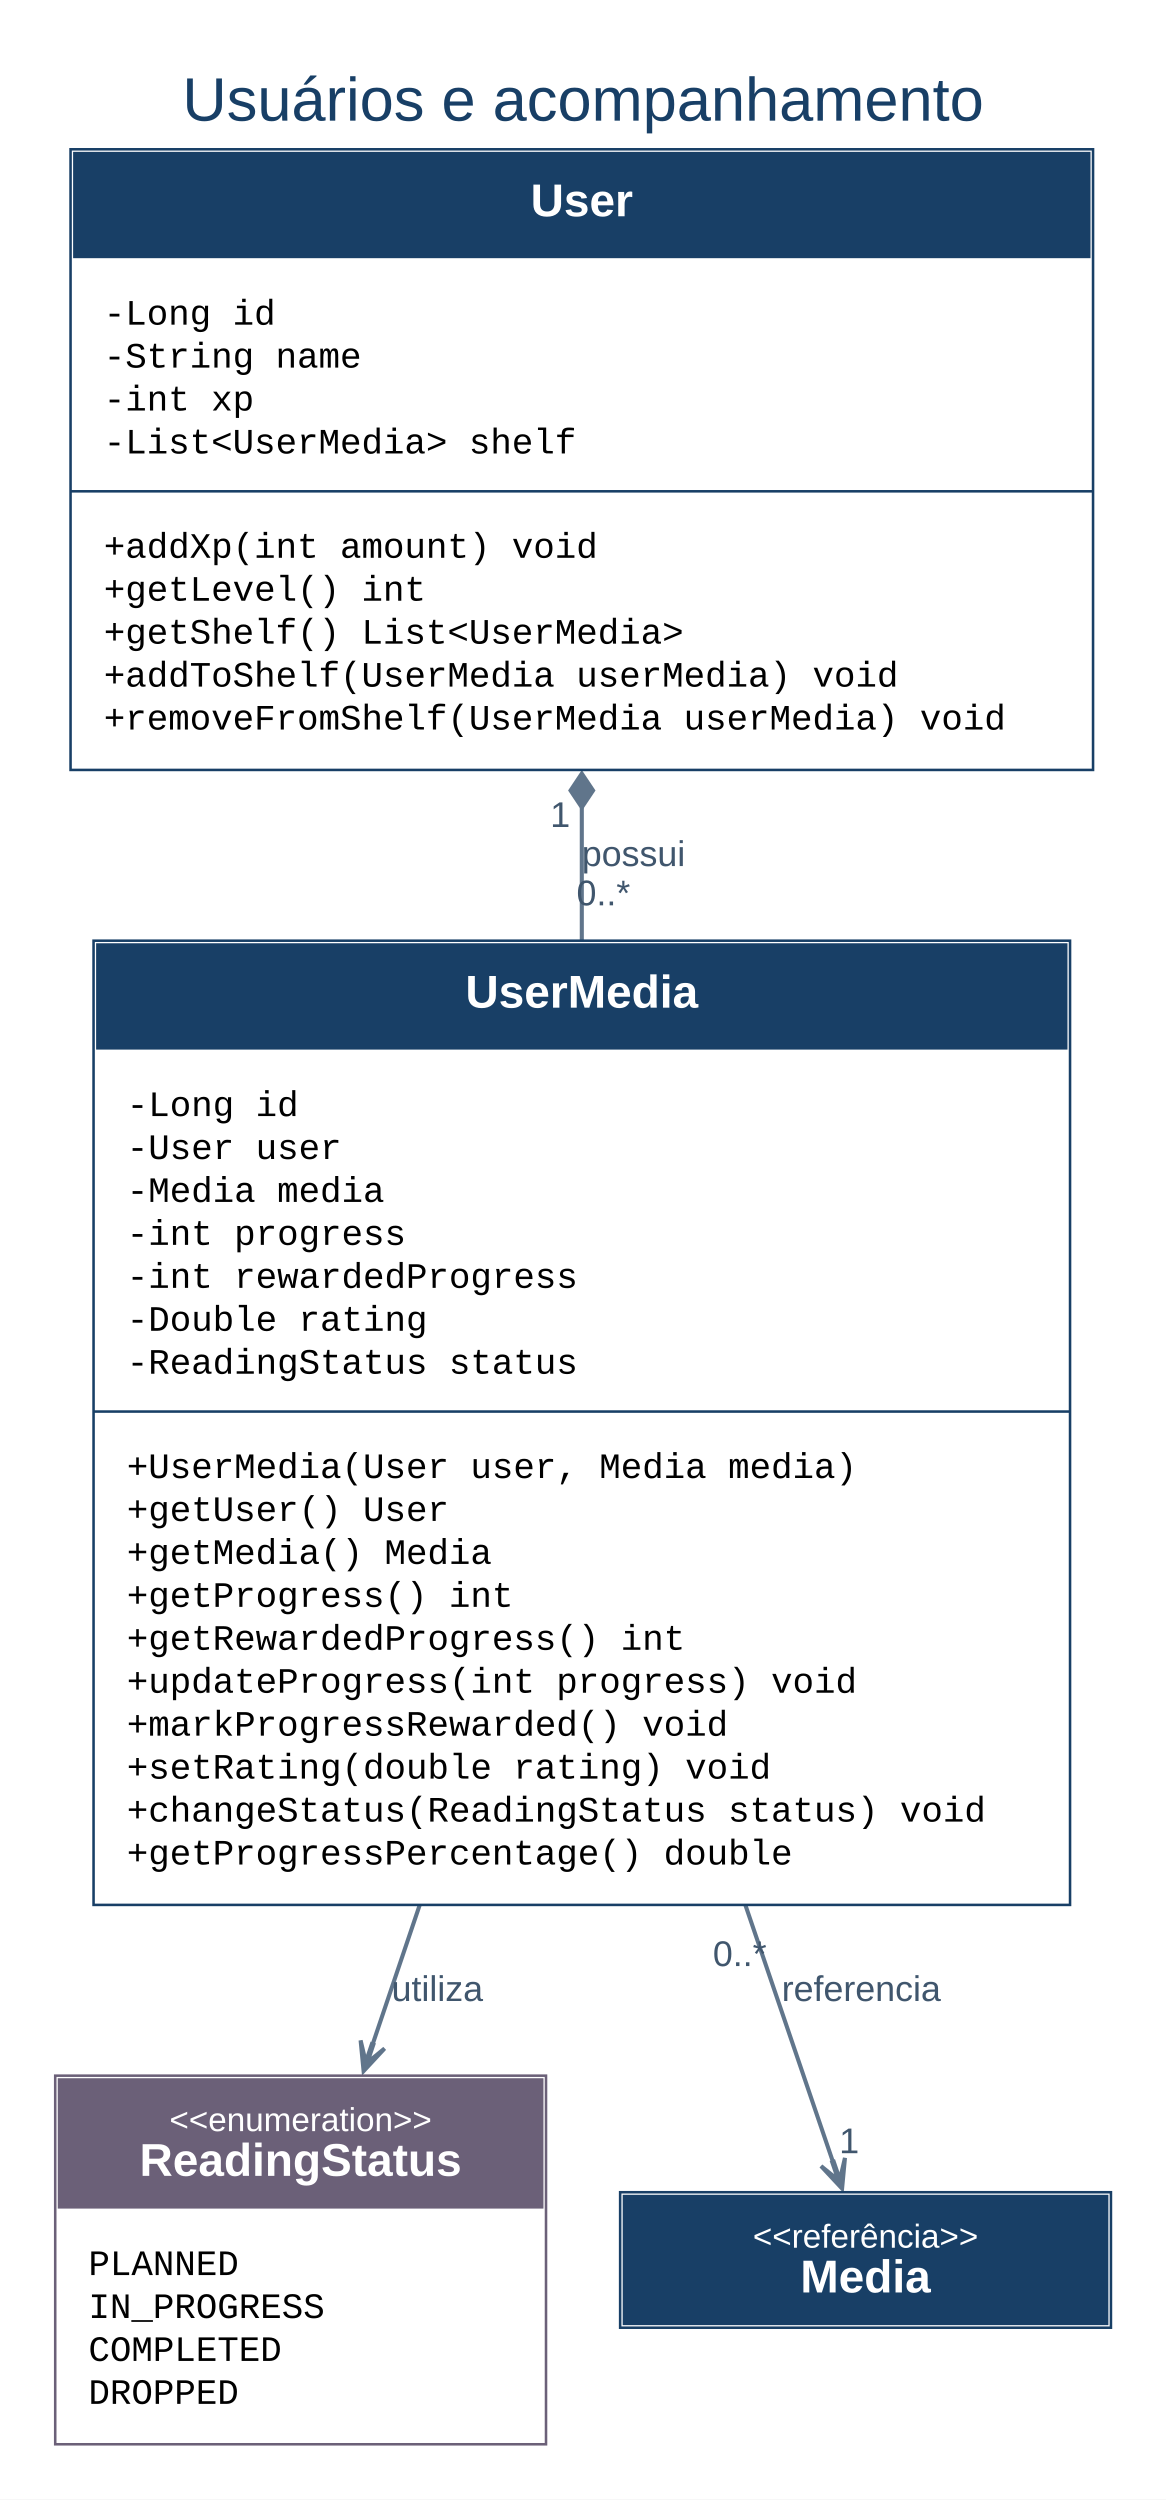
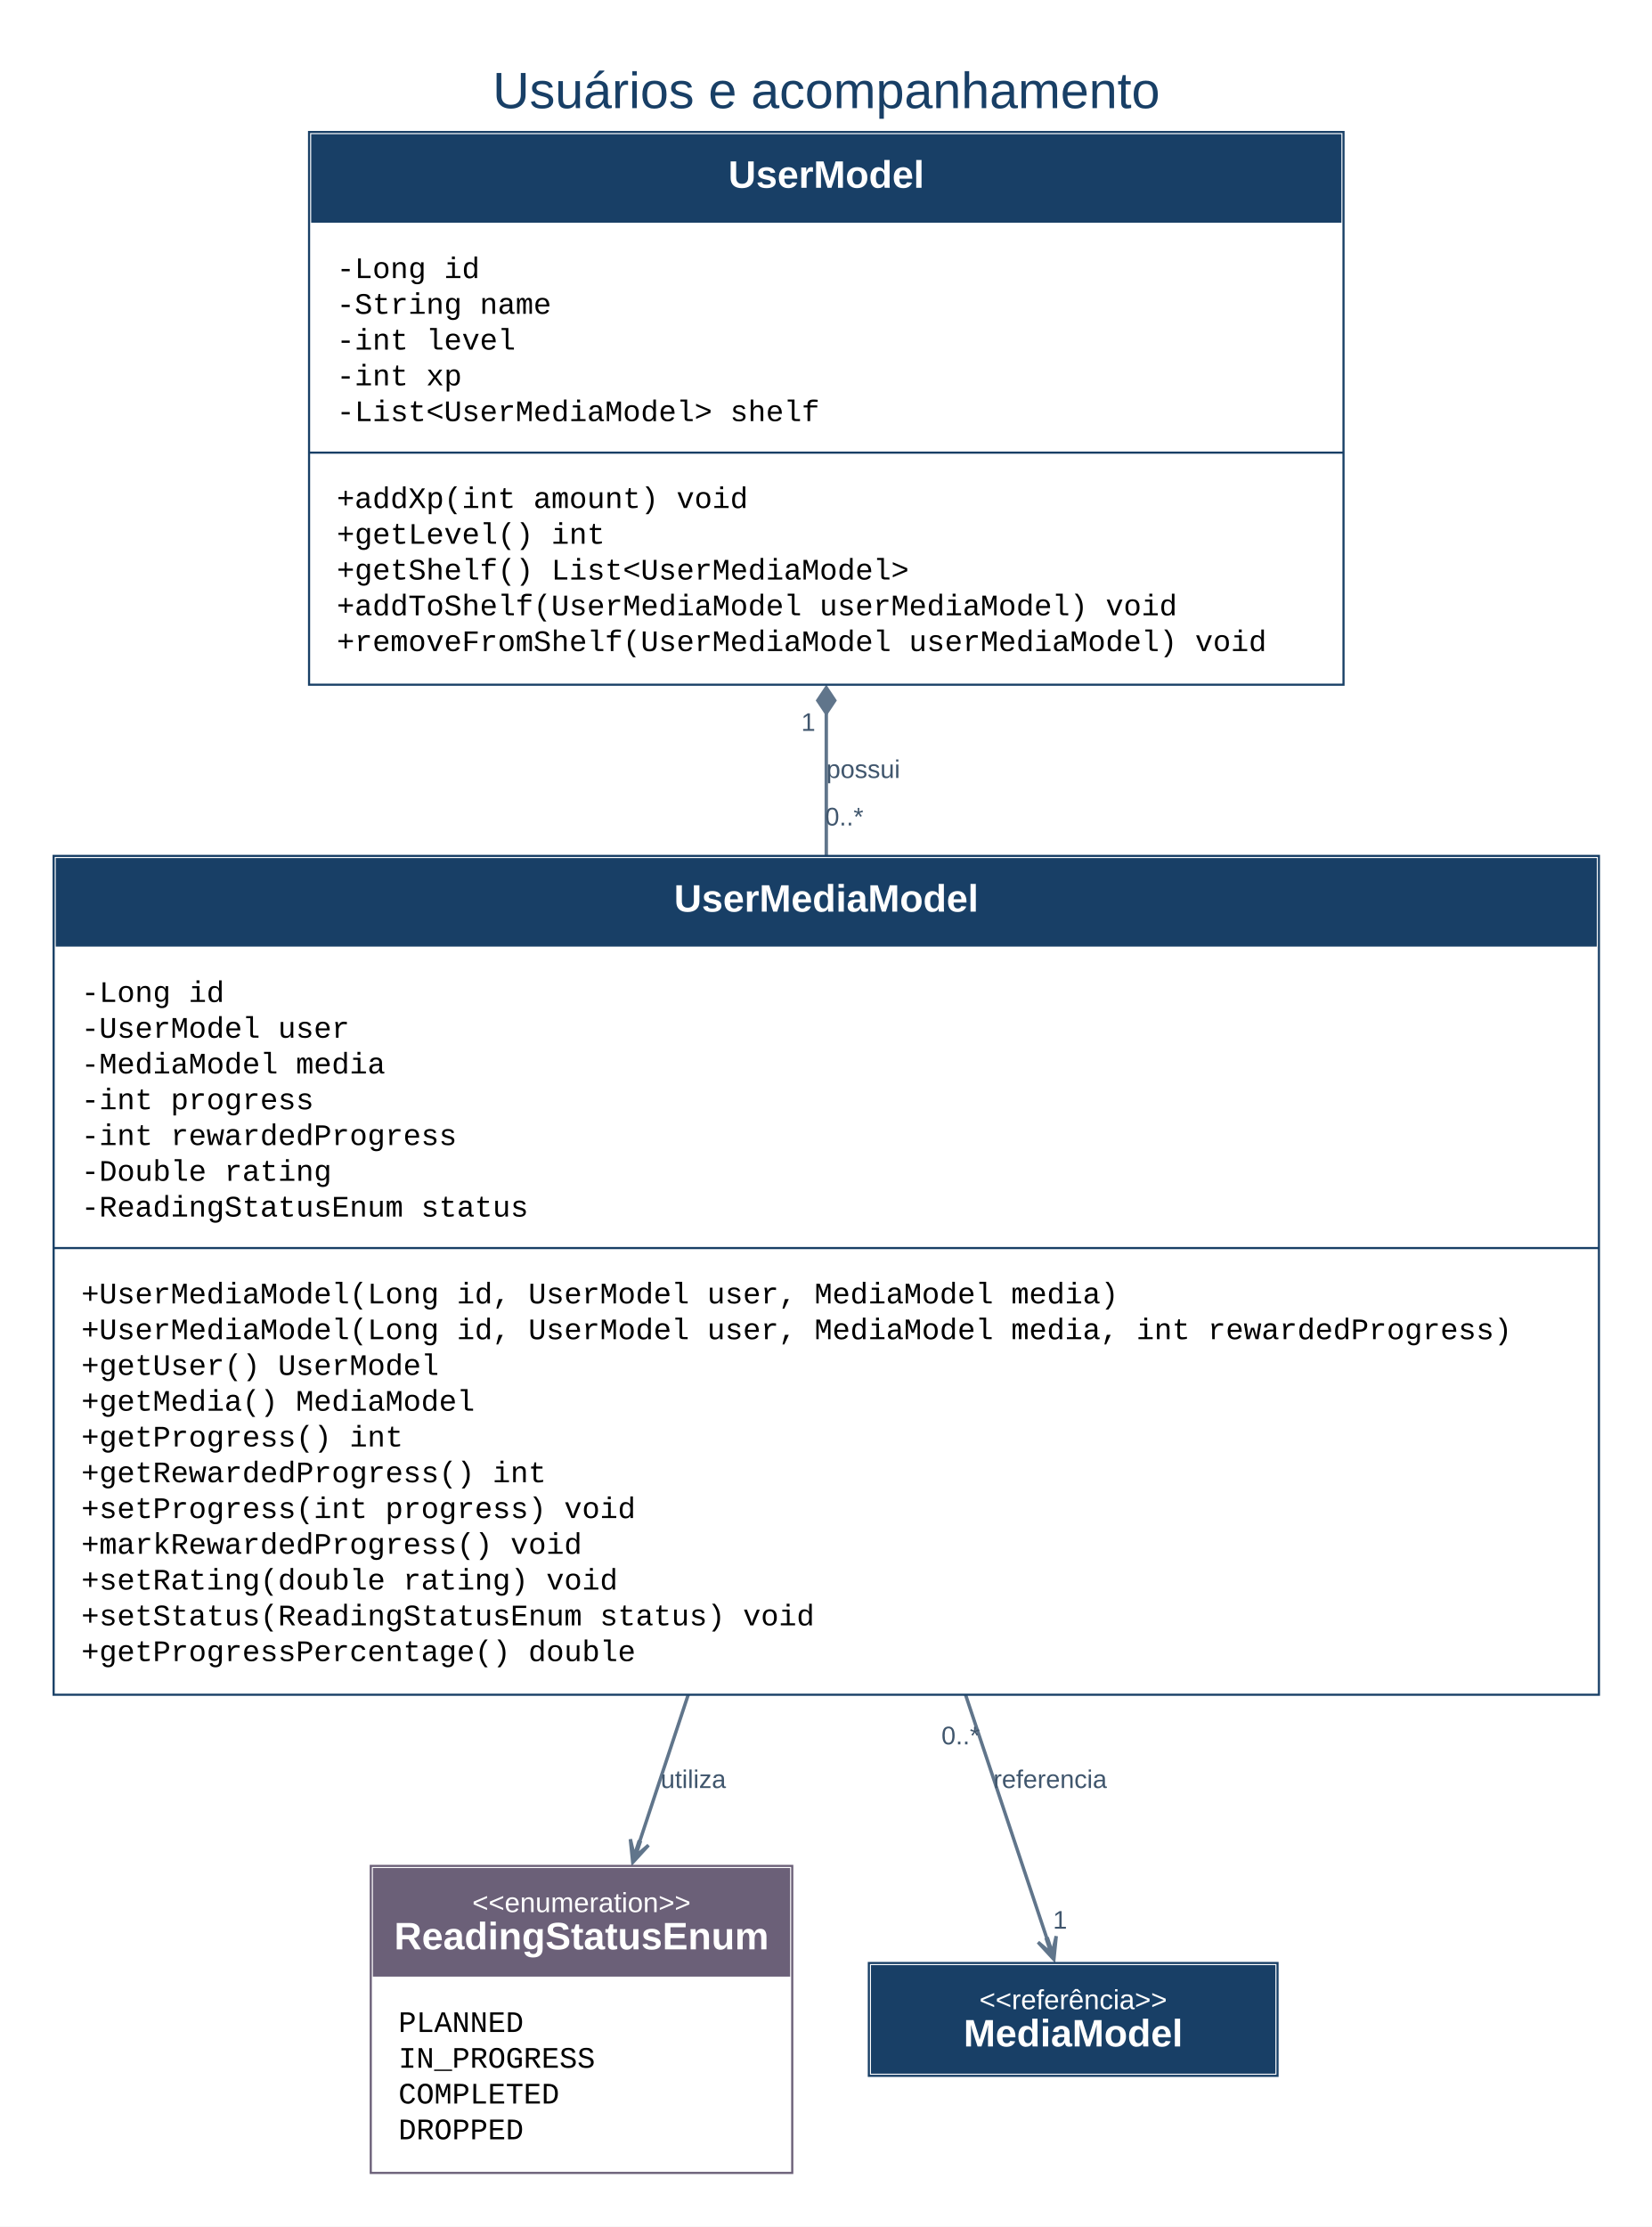
- <svg xmlns="http://www.w3.org/2000/svg" width="456pt" height="978pt" viewBox="0.00 0.00 456.00 978.00">
-   <g id="graph0" class="graph" transform="scale(1 1) rotate(0) translate(21.6 956.2)">
-     <polygon fill="#ffffff" stroke="none" points="-21.6,21.6 -21.6,-956.2 434.6,-956.2 434.6,21.6 -21.6,21.6" />
-     <text xml:space="preserve" text-anchor="middle" x="206.5" y="-909" font-family="Arial" font-size="24.00" fill="#183f66">Usuários e acompanhamento</text>
+ <svg xmlns="http://www.w3.org/2000/svg" width="776pt" height="1046pt" viewBox="0.00 0.00 776.00 1046.00">
+   <g id="graph0" class="graph" transform="scale(1 1) rotate(0) translate(25.2 1020.6)">
+     <polygon fill="white" stroke="none" points="-25.2,25.2 -25.2,-1020.6 751.2,-1020.6 751.2,25.2 -25.2,25.2" />
+     <text xml:space="preserve" text-anchor="middle" x="363" y="-969.8" font-family="Arial" font-size="24.00" fill="#183f66">Usuários e acompanhamento</text>
    <g id="edge1" class="edge">
-       <path fill="none" stroke="#60758b" stroke-width="1.6" d="M206,-640.27C206,-623.29 206,-605.7 206,-588.1" />
-       <polygon fill="#60758b" stroke="#60758b" stroke-width="1.6" points="206,-640.36 210.4,-646.96 206,-653.56 201.6,-646.96 206,-640.36" />
-       <text xml:space="preserve" text-anchor="middle" x="226.23" y="-617.4" font-family="Arial" font-size="14.00" fill="#40566d">possui</text>
-       <text xml:space="preserve" text-anchor="middle" x="214.45" y="-602.03" font-family="Arial" font-size="14.00" fill="#40566d">0..*</text>
-       <text xml:space="preserve" text-anchor="middle" x="197.55" y="-632.68" font-family="Arial" font-size="14.00" fill="#40566d">1</text>
+       <path fill="none" stroke="#60758b" stroke-width="1.6" d="M363,-685.62C363,-663.84 363,-641.04 363,-618.36" />
+       <polygon fill="#60758b" stroke="#60758b" stroke-width="1.6" points="363,-685.59 367,-691.59 363,-697.59 359,-691.59 363,-685.59" />
+       <text xml:space="preserve" text-anchor="middle" x="380.34" y="-655.2" font-family="Arial" font-size="12.00" fill="#40566d">possui</text>
+       <text xml:space="preserve" text-anchor="middle" x="371.45" y="-632.88" font-family="Arial" font-size="12.00" fill="#40566d">0..*</text>
+       <text xml:space="preserve" text-anchor="middle" x="354.55" y="-677.31" font-family="Arial" font-size="12.00" fill="#40566d">1</text>
+     </g>
+     <g id="edge3" class="edge">
+       <path fill="none" stroke="#60758b" stroke-width="1.6" d="M298.19,-224.76C290.1,-200.33 282.21,-176.49 275.17,-155.21" />
+       <polygon fill="#60758b" stroke="#60758b" stroke-width="1.6" points="272.08,-145.85 279.49,-153.93 273.32,-148.66 275.5,-155.25 275.22,-155.35 274.93,-155.44 272.75,-148.84 270.95,-156.76 272.08,-145.85" />
+       <text xml:space="preserve" text-anchor="middle" x="300.54" y="-180.8" font-family="Arial" font-size="12.00" fill="#40566d">utiliza</text>
    </g>
    <g id="edge2" class="edge">
-       <path fill="none" stroke="#60758b" stroke-width="1.6" d="M142.65,-211.14C136.19,-192.04 129.89,-173.4 124.12,-156.31" />
-       <polygon fill="#60758b" stroke="#60758b" stroke-width="1.6" points="120.64,-146 128.85,-154.84 122.06,-149.27 124.44,-156.33 124.16,-156.42 123.87,-156.52 121.49,-149.46 119.47,-158.01 120.64,-146" />
-       <text xml:space="preserve" text-anchor="middle" x="149.48" y="-173.4" font-family="Arial" font-size="14.00" fill="#40566d">utiliza</text>
-     </g>
-     <g id="edge3" class="edge">
-       <path fill="none" stroke="#60758b" stroke-width="1.6" d="M269.93,-211.14C283.04,-172.7 295.5,-136.14 304.31,-110.31" />
-       <polygon fill="#60758b" stroke="#60758b" stroke-width="1.6" points="307.82,-100.03 308.95,-112.04 306.96,-103.48 304.55,-110.53 304.27,-110.44 303.98,-110.34 306.39,-103.29 299.58,-108.84 307.82,-100.03" />
-       <text xml:space="preserve" text-anchor="middle" x="315.33" y="-173.4" font-family="Arial" font-size="14.00" fill="#40566d">referencia</text>
-       <text xml:space="preserve" text-anchor="middle" x="310.6" y="-113.87" font-family="Arial" font-size="14.00" fill="#40566d">1</text>
-       <text xml:space="preserve" text-anchor="middle" x="267.78" y="-187.06" font-family="Arial" font-size="14.00" fill="#40566d">0..*</text>
+       <path fill="none" stroke="#60758b" stroke-width="1.6" d="M428.37,-224.76C443.16,-180.46 457.3,-138.11 466.86,-109.47" />
+       <polygon fill="#60758b" stroke="#60758b" stroke-width="1.6" points="469.92,-100.3 471.02,-111.21 469.24,-103.29 467.04,-109.88 466.75,-109.79 466.47,-109.69 468.67,-103.1 462.49,-108.36 469.92,-100.3" />
+       <text xml:space="preserve" text-anchor="middle" x="468.16" y="-180.8" font-family="Arial" font-size="12.00" fill="#40566d">referencia</text>
+       <text xml:space="preserve" text-anchor="middle" x="472.82" y="-114.72" font-family="Arial" font-size="12.00" fill="#40566d">1</text>
+       <text xml:space="preserve" text-anchor="middle" x="426.1" y="-201.29" font-family="Arial" font-size="12.00" fill="#40566d">0..*</text>
    </g>
    <g id="node1" class="node">
-       <polygon fill="#ffffff" stroke="none" points="6,-655 6,-897.8 406,-897.8 406,-655 6,-655" />
-       <polygon fill="#183f66" stroke="none" points="7,-855.2 7,-896.8 405,-896.8 405,-855.2 7,-855.2" />
-       <text xml:space="preserve" text-anchor="start" x="185.99" y="-871.6" font-family="Arial" font-weight="bold" font-size="18.00" fill="#ffffff">User</text>
-       <text xml:space="preserve" text-anchor="start" x="19" y="-829.2" font-family="Courier New" font-size="14.00">-Long id</text>
-       <text xml:space="preserve" text-anchor="start" x="19" y="-812.4" font-family="Courier New" font-size="14.00">-String name</text>
-       <text xml:space="preserve" text-anchor="start" x="19" y="-795.6" font-family="Courier New" font-size="14.00">-int xp</text>
-       <text xml:space="preserve" text-anchor="start" x="19" y="-778.8" font-family="Courier New" font-size="14.00">-List&lt;UserMedia&gt; shelf</text>
-       <text xml:space="preserve" text-anchor="start" x="19" y="-738" font-family="Courier New" font-size="14.00">+addXp(int amount) void</text>
-       <text xml:space="preserve" text-anchor="start" x="19" y="-721.2" font-family="Courier New" font-size="14.00">+getLevel() int</text>
-       <text xml:space="preserve" text-anchor="start" x="19" y="-704.4" font-family="Courier New" font-size="14.00">+getShelf() List&lt;UserMedia&gt;</text>
-       <text xml:space="preserve" text-anchor="start" x="19" y="-687.6" font-family="Courier New" font-size="14.00">+addToShelf(UserMedia userMedia) void</text>
-       <text xml:space="preserve" text-anchor="start" x="19" y="-670.8" font-family="Courier New" font-size="14.00">+removeFromShelf(UserMedia userMedia) void</text>
-       <polygon fill="#183f66" stroke="#183f66" points="6,-764 6,-764 406,-764 406,-764 6,-764" />
-       <polygon fill="none" stroke="#183f66" points="6,-655 6,-897.8 406,-897.8 406,-655 6,-655" />
+       <polygon fill="#ffffff" stroke="none" points="120,-699 120,-958.6 606,-958.6 606,-699 120,-699" />
+       <polygon fill="#183f66" stroke="none" points="121,-916 121,-957.6 605,-957.6 605,-916 121,-916" />
+       <text xml:space="preserve" text-anchor="start" x="316.99" y="-932.4" font-family="Arial" font-weight="bold" font-size="18.00" fill="#ffffff">UserModel</text>
+       <text xml:space="preserve" text-anchor="start" x="133" y="-890" font-family="Courier New" font-size="14.00">-Long id</text>
+       <text xml:space="preserve" text-anchor="start" x="133" y="-873.2" font-family="Courier New" font-size="14.00">-String name</text>
+       <text xml:space="preserve" text-anchor="start" x="133" y="-856.4" font-family="Courier New" font-size="14.00">-int level</text>
+       <text xml:space="preserve" text-anchor="start" x="133" y="-839.6" font-family="Courier New" font-size="14.00">-int xp</text>
+       <text xml:space="preserve" text-anchor="start" x="133" y="-822.8" font-family="Courier New" font-size="14.00">-List&lt;UserMediaModel&gt; shelf</text>
+       <text xml:space="preserve" text-anchor="start" x="133" y="-782" font-family="Courier New" font-size="14.00">+addXp(int amount) void</text>
+       <text xml:space="preserve" text-anchor="start" x="133" y="-765.2" font-family="Courier New" font-size="14.00">+getLevel() int</text>
+       <text xml:space="preserve" text-anchor="start" x="133" y="-748.4" font-family="Courier New" font-size="14.00">+getShelf() List&lt;UserMediaModel&gt;</text>
+       <text xml:space="preserve" text-anchor="start" x="133" y="-731.6" font-family="Courier New" font-size="14.00">+addToShelf(UserMediaModel userMediaModel) void</text>
+       <text xml:space="preserve" text-anchor="start" x="133" y="-714.8" font-family="Courier New" font-size="14.00">+removeFromShelf(UserMediaModel userMediaModel) void</text>
+       <polygon fill="#183f66" stroke="#183f66" points="120,-808 120,-808 606,-808 606,-808 120,-808" />
+       <polygon fill="none" stroke="#183f66" points="120,-699 120,-958.6 606,-958.6 606,-699 120,-699" />
    </g>
    <g id="node2" class="node">
-       <polygon fill="#ffffff" stroke="none" points="15,-211 15,-588.2 397,-588.2 397,-211 15,-211" />
-       <polygon fill="#183f66" stroke="none" points="16,-545.6 16,-587.2 396,-587.2 396,-545.6 16,-545.6" />
-       <text xml:space="preserve" text-anchor="start" x="160.48" y="-562" font-family="Arial" font-weight="bold" font-size="18.00" fill="#ffffff">UserMedia</text>
-       <text xml:space="preserve" text-anchor="start" x="28" y="-519.6" font-family="Courier New" font-size="14.00">-Long id</text>
-       <text xml:space="preserve" text-anchor="start" x="28" y="-502.8" font-family="Courier New" font-size="14.00">-User user</text>
-       <text xml:space="preserve" text-anchor="start" x="28" y="-486" font-family="Courier New" font-size="14.00">-Media media</text>
-       <text xml:space="preserve" text-anchor="start" x="28" y="-469.2" font-family="Courier New" font-size="14.00">-int progress</text>
-       <text xml:space="preserve" text-anchor="start" x="28" y="-452.4" font-family="Courier New" font-size="14.00">-int rewardedProgress</text>
-       <text xml:space="preserve" text-anchor="start" x="28" y="-435.6" font-family="Courier New" font-size="14.00">-Double rating</text>
-       <text xml:space="preserve" text-anchor="start" x="28" y="-418.8" font-family="Courier New" font-size="14.00">-ReadingStatus status</text>
-       <text xml:space="preserve" text-anchor="start" x="28" y="-378" font-family="Courier New" font-size="14.00">+UserMedia(User user, Media media)</text>
-       <text xml:space="preserve" text-anchor="start" x="28" y="-361.2" font-family="Courier New" font-size="14.00">+getUser() User</text>
-       <text xml:space="preserve" text-anchor="start" x="28" y="-344.4" font-family="Courier New" font-size="14.00">+getMedia() Media</text>
-       <text xml:space="preserve" text-anchor="start" x="28" y="-327.6" font-family="Courier New" font-size="14.00">+getProgress() int</text>
-       <text xml:space="preserve" text-anchor="start" x="28" y="-310.8" font-family="Courier New" font-size="14.00">+getRewardedProgress() int</text>
-       <text xml:space="preserve" text-anchor="start" x="28" y="-294" font-family="Courier New" font-size="14.00">+updateProgress(int progress) void</text>
-       <text xml:space="preserve" text-anchor="start" x="28" y="-277.2" font-family="Courier New" font-size="14.00">+markProgressRewarded() void</text>
-       <text xml:space="preserve" text-anchor="start" x="28" y="-260.4" font-family="Courier New" font-size="14.00">+setRating(double rating) void</text>
-       <text xml:space="preserve" text-anchor="start" x="28" y="-243.6" font-family="Courier New" font-size="14.00">+changeStatus(ReadingStatus status) void</text>
-       <text xml:space="preserve" text-anchor="start" x="28" y="-226.8" font-family="Courier New" font-size="14.00">+getProgressPercentage() double</text>
-       <polygon fill="#183f66" stroke="#183f66" points="15,-404 15,-404 397,-404 397,-404 15,-404" />
-       <polygon fill="none" stroke="#183f66" points="15,-211 15,-588.2 397,-588.2 397,-211 15,-211" />
+       <polygon fill="#ffffff" stroke="none" points="0,-224.6 0,-618.6 726,-618.6 726,-224.6 0,-224.6" />
+       <polygon fill="#183f66" stroke="none" points="1,-576 1,-617.6 725,-617.6 725,-576 1,-576" />
+       <text xml:space="preserve" text-anchor="start" x="291.48" y="-592.4" font-family="Arial" font-weight="bold" font-size="18.00" fill="#ffffff">UserMediaModel</text>
+       <text xml:space="preserve" text-anchor="start" x="13" y="-550" font-family="Courier New" font-size="14.00">-Long id</text>
+       <text xml:space="preserve" text-anchor="start" x="13" y="-533.2" font-family="Courier New" font-size="14.00">-UserModel user</text>
+       <text xml:space="preserve" text-anchor="start" x="13" y="-516.4" font-family="Courier New" font-size="14.00">-MediaModel media</text>
+       <text xml:space="preserve" text-anchor="start" x="13" y="-499.6" font-family="Courier New" font-size="14.00">-int progress</text>
+       <text xml:space="preserve" text-anchor="start" x="13" y="-482.8" font-family="Courier New" font-size="14.00">-int rewardedProgress</text>
+       <text xml:space="preserve" text-anchor="start" x="13" y="-466" font-family="Courier New" font-size="14.00">-Double rating</text>
+       <text xml:space="preserve" text-anchor="start" x="13" y="-449.2" font-family="Courier New" font-size="14.00">-ReadingStatusEnum status</text>
+       <text xml:space="preserve" text-anchor="start" x="13" y="-408.4" font-family="Courier New" font-size="14.00">+UserMediaModel(Long id, UserModel user, MediaModel media)</text>
+       <text xml:space="preserve" text-anchor="start" x="13" y="-391.6" font-family="Courier New" font-size="14.00">+UserMediaModel(Long id, UserModel user, MediaModel media, int rewardedProgress)</text>
+       <text xml:space="preserve" text-anchor="start" x="13" y="-374.8" font-family="Courier New" font-size="14.00">+getUser() UserModel</text>
+       <text xml:space="preserve" text-anchor="start" x="13" y="-358" font-family="Courier New" font-size="14.00">+getMedia() MediaModel</text>
+       <text xml:space="preserve" text-anchor="start" x="13" y="-341.2" font-family="Courier New" font-size="14.00">+getProgress() int</text>
+       <text xml:space="preserve" text-anchor="start" x="13" y="-324.4" font-family="Courier New" font-size="14.00">+getRewardedProgress() int</text>
+       <text xml:space="preserve" text-anchor="start" x="13" y="-307.6" font-family="Courier New" font-size="14.00">+setProgress(int progress) void</text>
+       <text xml:space="preserve" text-anchor="start" x="13" y="-290.8" font-family="Courier New" font-size="14.00">+markRewardedProgress() void</text>
+       <text xml:space="preserve" text-anchor="start" x="13" y="-274" font-family="Courier New" font-size="14.00">+setRating(double rating) void</text>
+       <text xml:space="preserve" text-anchor="start" x="13" y="-257.2" font-family="Courier New" font-size="14.00">+setStatus(ReadingStatusEnum status) void</text>
+       <text xml:space="preserve" text-anchor="start" x="13" y="-240.4" font-family="Courier New" font-size="14.00">+getProgressPercentage() double</text>
+       <polygon fill="#183f66" stroke="#183f66" points="0,-434.4 0,-434.4 726,-434.4 726,-434.4 0,-434.4" />
+       <polygon fill="none" stroke="#183f66" points="0,-224.6 0,-618.6 726,-618.6 726,-224.6 0,-224.6" />
    </g>
    <g id="node3" class="node">
-       <polygon fill="#ffffff" stroke="none" points="0,0 0,-144.2 192,-144.2 192,0 0,0" />
-       <polygon fill="#6b6078" stroke="none" points="1,-92.2 1,-143.2 191,-143.2 191,-92.2 1,-92.2" />
-       <text xml:space="preserve" text-anchor="start" x="44.68" y="-122.5" font-family="Arial" font-size="13.00" fill="#ffffff">&lt;&lt;enumeration&gt;&gt;</text>
-       <text xml:space="preserve" text-anchor="start" x="32.99" y="-105" font-family="Arial" font-weight="bold" font-size="18.00" fill="#ffffff">ReadingStatus</text>
-       <text xml:space="preserve" text-anchor="start" x="13" y="-66.2" font-family="Courier New" font-size="14.00">PLANNED</text>
-       <text xml:space="preserve" text-anchor="start" x="13" y="-49.4" font-family="Courier New" font-size="14.00">IN_PROGRESS</text>
-       <text xml:space="preserve" text-anchor="start" x="13" y="-32.6" font-family="Courier New" font-size="14.00">COMPLETED</text>
-       <text xml:space="preserve" text-anchor="start" x="13" y="-15.8" font-family="Courier New" font-size="14.00">DROPPED</text>
-       <polygon fill="none" stroke="#6b6078" points="0,0 0,-144.2 192,-144.2 192,0 0,0" />
+       <polygon fill="#ffffff" stroke="none" points="148.99,0 148.99,-144.2 347.01,-144.2 347.01,0 148.99,0" />
+       <polygon fill="#6b6078" stroke="none" points="149.99,-92.2 149.99,-143.2 346.01,-143.2 346.01,-92.2 149.99,-92.2" />
+       <text xml:space="preserve" text-anchor="start" x="196.68" y="-122.5" font-family="Arial" font-size="13.00" fill="#ffffff">&lt;&lt;enumeration&gt;&gt;</text>
+       <text xml:space="preserve" text-anchor="start" x="159.99" y="-105" font-family="Arial" font-weight="bold" font-size="18.00" fill="#ffffff">ReadingStatusEnum</text>
+       <text xml:space="preserve" text-anchor="start" x="161.99" y="-66.2" font-family="Courier New" font-size="14.00">PLANNED</text>
+       <text xml:space="preserve" text-anchor="start" x="161.99" y="-49.4" font-family="Courier New" font-size="14.00">IN_PROGRESS</text>
+       <text xml:space="preserve" text-anchor="start" x="161.99" y="-32.6" font-family="Courier New" font-size="14.00">COMPLETED</text>
+       <text xml:space="preserve" text-anchor="start" x="161.99" y="-15.8" font-family="Courier New" font-size="14.00">DROPPED</text>
+       <polygon fill="none" stroke="#6b6078" points="148.99,0 148.99,-144.2 347.01,-144.2 347.01,0 148.99,0" />
    </g>
    <g id="node4" class="node">
-       <polygon fill="#ffffff" stroke="none" points="221,-45.6 221,-98.6 413,-98.6 413,-45.6 221,-45.6" />
-       <polygon fill="#183f66" stroke="none" points="222,-46.6 222,-97.6 412,-97.6 412,-46.6 222,-46.6" />
-       <text xml:space="preserve" text-anchor="start" x="272.92" y="-76.9" font-family="Arial" font-size="13.00" fill="#ffffff">&lt;&lt;referência&gt;&gt;</text>
-       <text xml:space="preserve" text-anchor="start" x="291.49" y="-59.4" font-family="Arial" font-weight="bold" font-size="18.00" fill="#ffffff">Media</text>
-       <polygon fill="none" stroke="#183f66" points="221,-45.6 221,-98.6 413,-98.6 413,-45.6 221,-45.6" />
+       <polygon fill="#ffffff" stroke="none" points="383,-45.6 383,-98.6 575,-98.6 575,-45.6 383,-45.6" />
+       <polygon fill="#183f66" stroke="none" points="384,-46.6 384,-97.6 574,-97.6 574,-46.6 384,-46.6" />
+       <text xml:space="preserve" text-anchor="start" x="434.92" y="-76.9" font-family="Arial" font-size="13.00" fill="#ffffff">&lt;&lt;referência&gt;&gt;</text>
+       <text xml:space="preserve" text-anchor="start" x="427.5" y="-59.4" font-family="Arial" font-weight="bold" font-size="18.00" fill="#ffffff">MediaModel</text>
+       <polygon fill="none" stroke="#183f66" points="383,-45.6 383,-98.6 575,-98.6 575,-45.6 383,-45.6" />
    </g>
  </g>
</svg>
